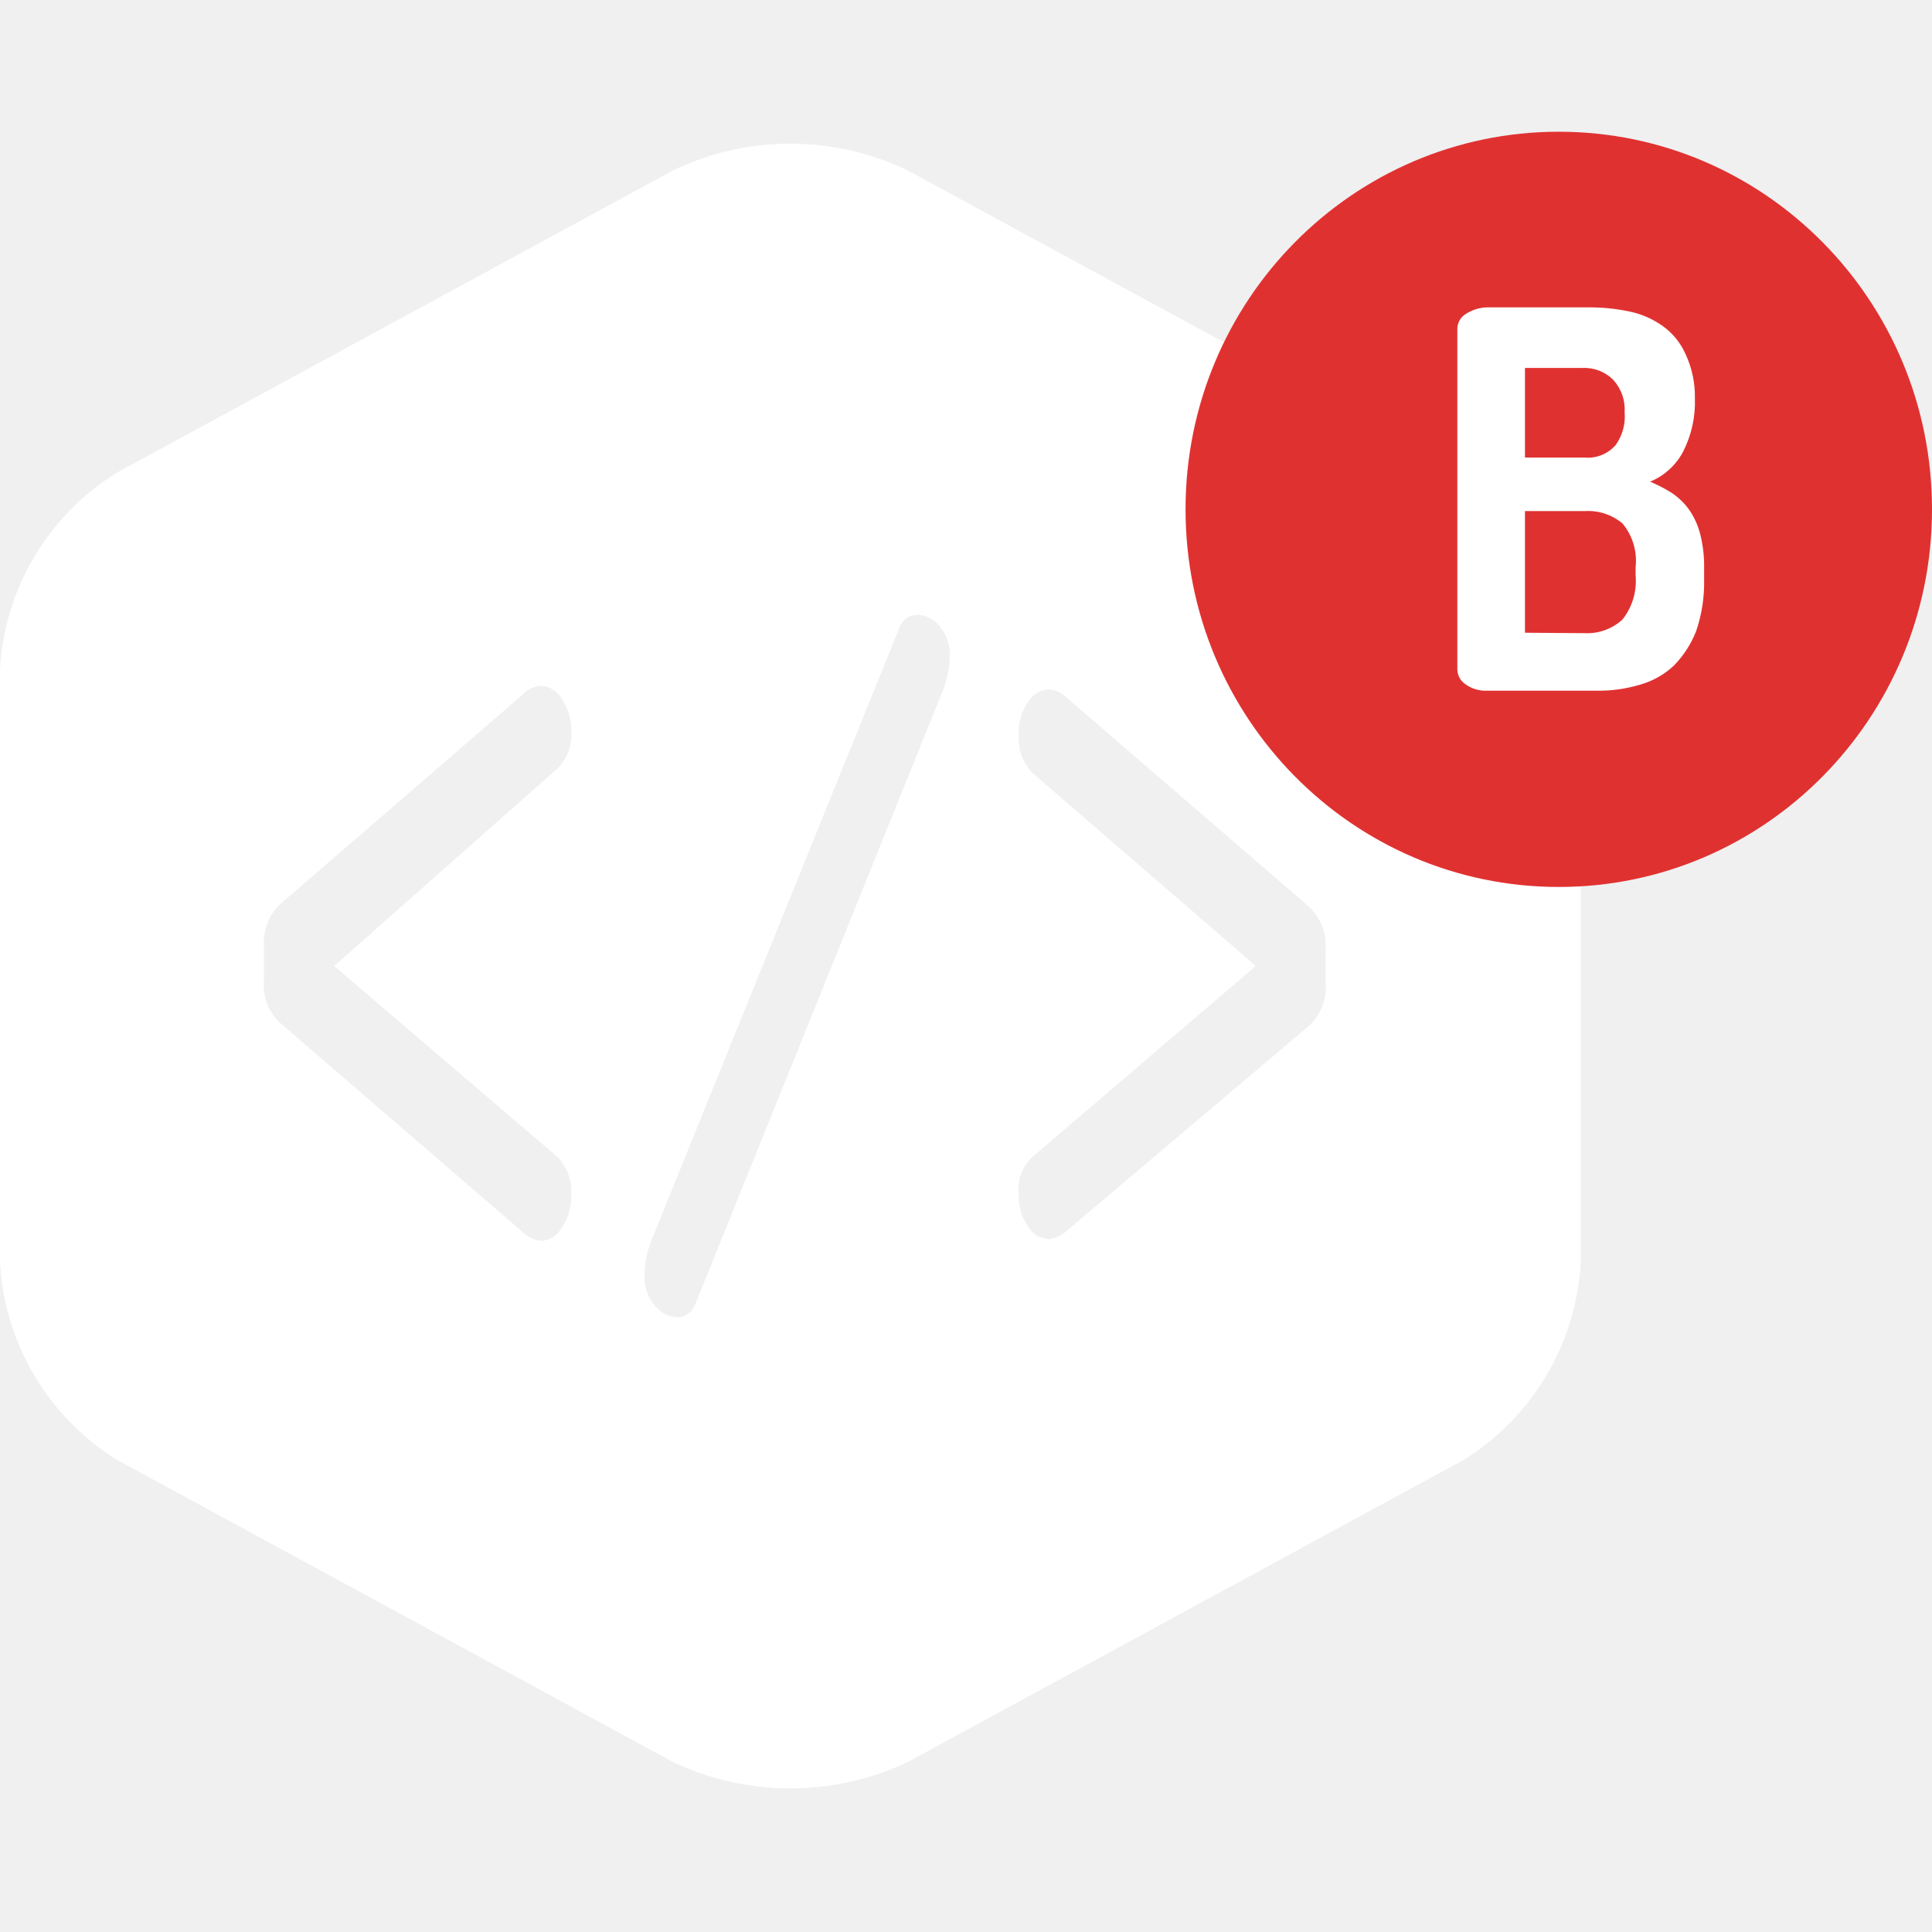
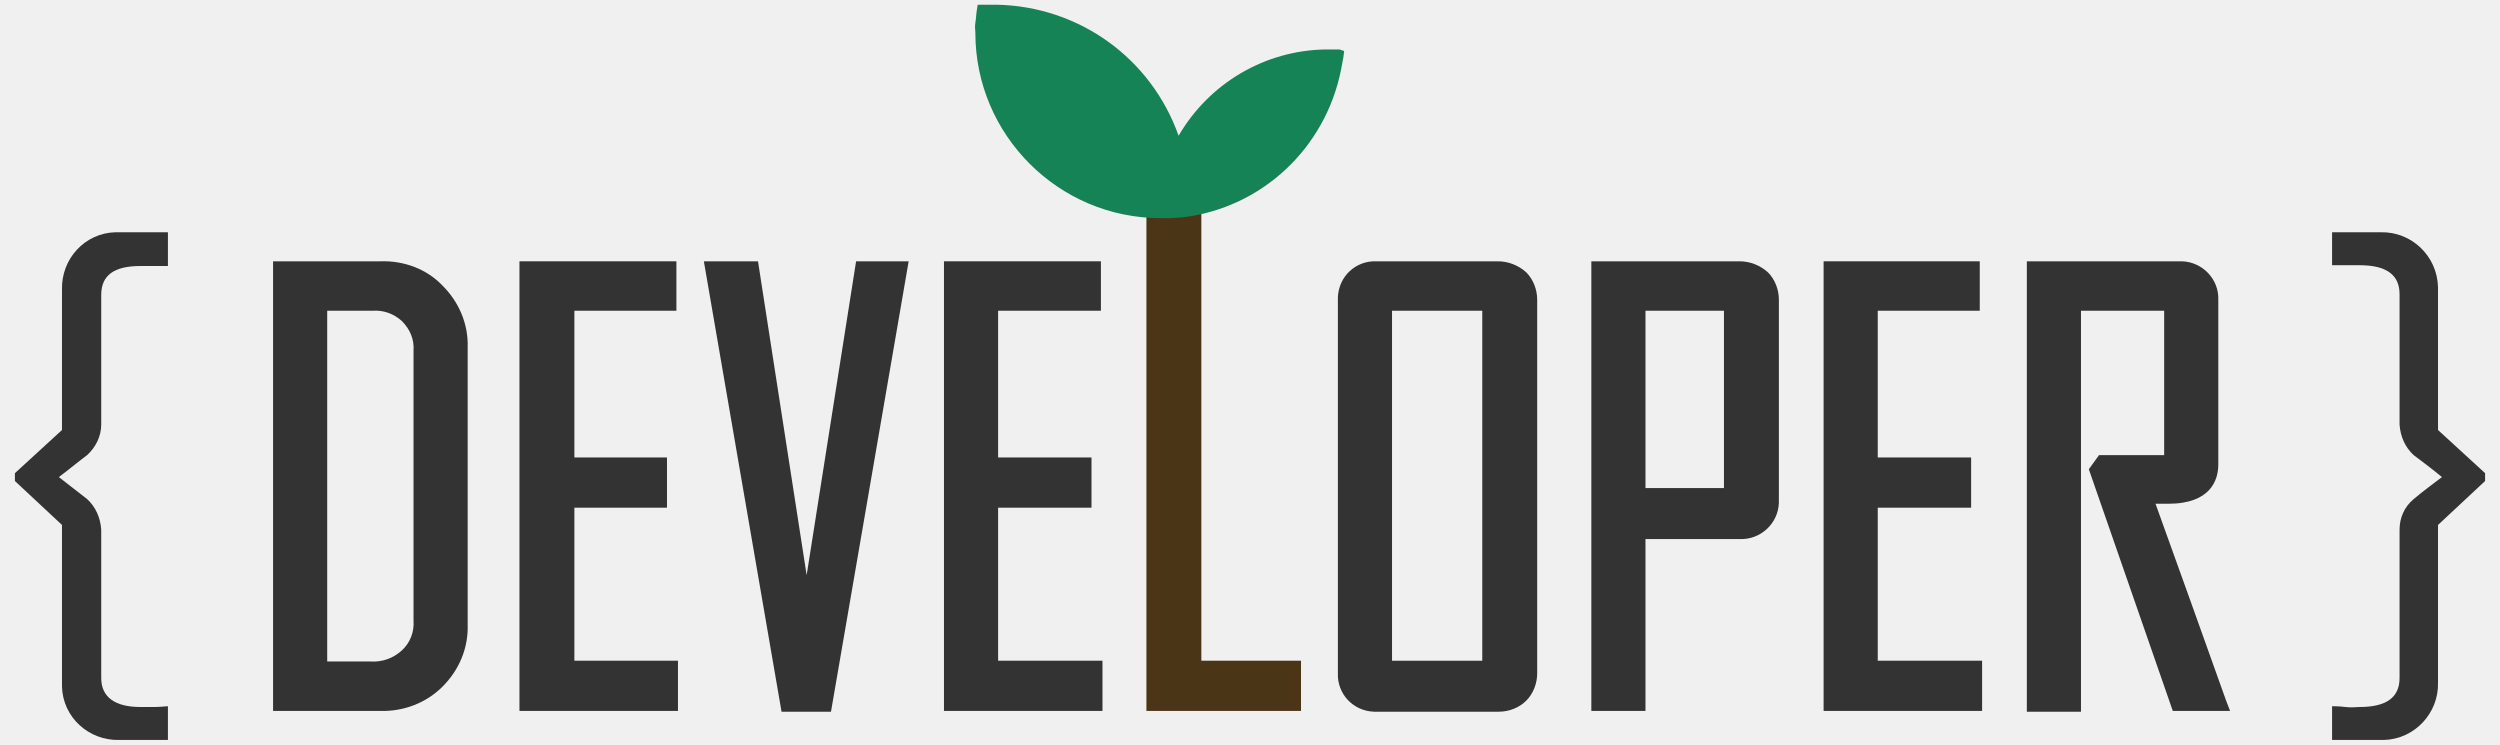
- <svg xmlns="http://www.w3.org/2000/svg" viewBox="0 0 44 38" height="1em" width="1em">
-   <path d="M33.33 7.76L20.67.88a6.17 6.17 0 0 0-5.34 0L2.67 7.76A5.63 5.63 0 0 0 0 12.25v13.51a5.66 5.66 0 0 0 2.67 4.49l12.66 6.88a6.24 6.24 0 0 0 5.34 0l12.66-6.88A5.66 5.66 0 0 0 36 25.76V12.25a5.63 5.63 0 0 0-2.67-4.49zm-20.62 15.6a1.15 1.15 0 0 1 .3.86 1.23 1.23 0 0 1-.21.73.58.58 0 0 1-.47.31.73.73 0 0 1-.45-.22l-5.45-4.7a1.17 1.17 0 0 1-.42-1v-.79a1.2 1.2 0 0 1 .42-1l5.45-4.71a.64.64 0 0 1 .45-.22.59.59 0 0 1 .47.3 1.27 1.27 0 0 1 .21.74 1.07 1.07 0 0 1-.3.83L7.61 19zm8.75-10.6l-5.62 13.93a.44.44 0 0 1-.42.31.69.69 0 0 1-.51-.27 1 1 0 0 1-.23-.69 2.23 2.23 0 0 1 .16-.8l5.63-13.91a.45.45 0 0 1 .43-.33.7.7 0 0 1 .5.26 1 1 0 0 1 .23.68 2.23 2.23 0 0 1-.17.82zm8.73 6.62a1.19 1.19 0 0 1-.4 1L24.33 25a.73.73 0 0 1-.45.22.59.59 0 0 1-.47-.29 1.22 1.22 0 0 1-.21-.74 1 1 0 0 1 .31-.84L28.6 19l-5.09-4.4a1.14 1.14 0 0 1-.31-.87 1.22 1.22 0 0 1 .21-.74.59.59 0 0 1 .47-.29.68.68 0 0 1 .45.22l5.46 4.71a1.22 1.22 0 0 1 .4 1z" fill="#fff" />
-   <ellipse cx="35.5" cy="8.6" rx="8.5" ry="8.6" fill="#e03131" />
-   <path d="M33.19 4.51a.4.4 0 0 1 .21-.37.92.92 0 0 1 .47-.14h2.32a4.43 4.43 0 0 1 .9.09 2 2 0 0 1 .77.33 1.57 1.57 0 0 1 .53.65 2.28 2.28 0 0 1 .21 1 2.48 2.48 0 0 1-.27 1.22 1.5 1.5 0 0 1-.75.68 3.36 3.36 0 0 1 .5.26 1.56 1.56 0 0 1 .39.38 1.74 1.74 0 0 1 .25.55 2.91 2.91 0 0 1 .09.77v.25a3.43 3.43 0 0 1-.18 1.19 2.34 2.34 0 0 1-.51.79 1.86 1.86 0 0 1-.76.43 3.26 3.26 0 0 1-1 .14h-2.49a.78.78 0 0 1-.5-.15.41.41 0 0 1-.18-.33zm1.54 2.91h1.35a.84.84 0 0 0 .72-.29 1.12 1.12 0 0 0 .2-.74 1 1 0 0 0-.26-.74.93.93 0 0 0-.71-.27h-1.3zm1.36 4a1.19 1.19 0 0 0 .86-.31 1.41 1.41 0 0 0 .3-1v-.19a1.33 1.33 0 0 0-.3-1 1.22 1.22 0 0 0-.86-.28h-1.36v2.77z" fill="#fff" />
+ <svg xmlns="http://www.w3.org/2000/svg" version="1.1" x="0px" y="0px" viewBox="0 0 318.6 94.9" style="enable-background:new 0 0 318.6 94.9;" xml:space="preserve">
+   <style type="text/css">
+ 	.st0{fill:#333333;}
+ 	.st1{fill:#4A3517;}
+ 	.st2{fill:#168356;}
+ </style>
+   <path class="st0" d="M21.4,94.3h-6.2c-3.9,0.1-7.2-2.9-7.3-6.8c0-0.2,0-0.3,0-0.5V66.9l-6-5.6v-1l6-5.5V36.9  c-0.1-3.9,2.9-7.2,6.8-7.3c0.2,0,0.3,0,0.5,0h6.2v4.3h-1.7c-0.8,0-1.4,0-1.8,0c-3.4,0-5,1.2-5,3.7v16.5c0,1.5-0.7,2.9-1.8,3.9  c-1.2,0.9-2.4,1.9-3.6,2.8l3.6,2.8c1.1,1,1.7,2.4,1.8,3.9v18.9c0,2.4,1.7,3.7,5,3.7c0.4,0,1,0,1.8,0s1.4-0.1,1.7-0.1V94.3z" />
+   <path class="st0" d="M316.7,61.3l-6,5.6V87c0.1,3.9-3,7.2-6.9,7.3c-0.1,0-0.2,0-0.4,0h-6.2V90c0.3,0,0.9,0,1.7,0.1s1.4,0,1.8,0  c3.4,0,5.1-1.2,5.1-3.7V67.5c0-1.5,0.6-2.9,1.8-3.9c1.2-1,2.4-1.9,3.6-2.8c-1.2-1-2.4-1.9-3.6-2.8c-1.1-1-1.7-2.4-1.8-3.9V37.5  c0-2.5-1.7-3.7-5.1-3.7c-0.4,0-1,0-1.8,0h-1.7v-4.2h6.2c3.9-0.1,7.2,3,7.3,7c0,0.1,0,0.2,0,0.4v17.8l6,5.5V61.3z" />
+   <path class="st0" d="M48.5,33.3H34.8v57.3h13.6c3,0.1,5.9-1,8-3.1c2.1-2.1,3.3-4.9,3.2-7.9V44.3c0.1-3-1.1-5.8-3.2-7.9  C54.4,34.3,51.5,33.2,48.5,33.3z M52.7,44.7v34.4c0.1,1.4-0.4,2.8-1.5,3.8c-1.1,1-2.5,1.5-4,1.4h-5.5V39.6h5.8  c1.4-0.1,2.7,0.4,3.7,1.3C52.3,42,52.8,43.3,52.7,44.7z" />
+   <polygon class="st0" points="73.2,64.7 85,64.7 85,58.3 73.2,58.3 73.2,39.6 86.2,39.6 86.2,33.3 66.2,33.3 66.2,90.6 86.4,90.6   86.4,84.2 73.2,84.2 " />
+   <polygon class="st0" points="102.8,73.3 96.6,33.3 89.7,33.3 99.6,90.7 105.9,90.7 115.8,33.3 109.1,33.3 " />
+   <polygon class="st0" points="127.2,64.7 139.1,64.7 139.1,58.3 127.2,58.3 127.2,39.6 140.3,39.6 140.3,33.3 120.3,33.3 120.3,90.6   140.5,90.6 140.5,84.2 127.2,84.2 " />
+   <polygon class="st1" points="153.1,26.7 146.1,26.7 146.1,90.6 165.8,90.6 165.8,84.2 153.1,84.2 " />
+   <path class="st0" d="M190.9,33.3h-15.5c-2.6-0.1-4.8,1.9-4.9,4.6c0,0.1,0,0.2,0,0.4v47.5c-0.1,2.6,1.9,4.8,4.6,4.9  c0.1,0,0.2,0,0.4,0h15.5c1.3,0,2.6-0.5,3.5-1.4c0.9-0.9,1.4-2.2,1.4-3.5V38.2c0-1.3-0.5-2.6-1.4-3.5  C193.5,33.8,192.2,33.3,190.9,33.3z M188.9,39.6v44.6h-11.5V39.6L188.9,39.6z" />
+   <path class="st0" d="M221.7,33.3h-18.9v57.3h6.9V68.7h12c2.7,0.1,4.9-2,5-4.6c0-0.1,0-0.3,0-0.4V38.2c0-1.3-0.5-2.6-1.4-3.5  C224.3,33.8,223,33.3,221.7,33.3z M219.7,39.6v22.6h-10V39.6L219.7,39.6z" />
+   <polygon class="st0" points="239.3,64.7 251.2,64.7 251.2,58.3 239.3,58.3 239.3,39.6 252.3,39.6 252.3,33.3 232.4,33.3 232.4,90.6   252.6,90.6 252.6,84.2 239.3,84.2 " />
+   <path class="st0" d="M283.7,89.3c-3-8.4-6-16.8-9-25.1c0.7,0,1.2,0,1.6,0c5.5,0,6.4-3.1,6.4-5v-21c0.1-2.6-2-4.8-4.6-4.9  c-0.1,0-0.2,0-0.3,0h-19.5v57.4h6.9V39.6h10.6V58h-8.3l-1.3,1.8l10.7,30.8h7.3L283.7,89.3z" />
+   <path class="st2" d="M170.7,6.3c-0.4,0-0.9,0-1.3,0H169c-7.8,0.1-14.9,4.3-18.8,11C146.7,7.4,137.5,0.8,127,0.6h-0.4  c-0.4,0-0.9,0-1.3,0h-0.7l-0.1,0.6c-0.1,0.6-0.1,1.1-0.2,1.7s0,0.8,0,1.3c0,13,10.6,23.6,23.6,23.6h1.2l1.6-0.1  c10.1-1.2,18.2-8.8,20.2-18.8c0.1-0.5,0.2-1.1,0.3-1.6l0.1-0.8L170.7,6.3z" />
</svg>
